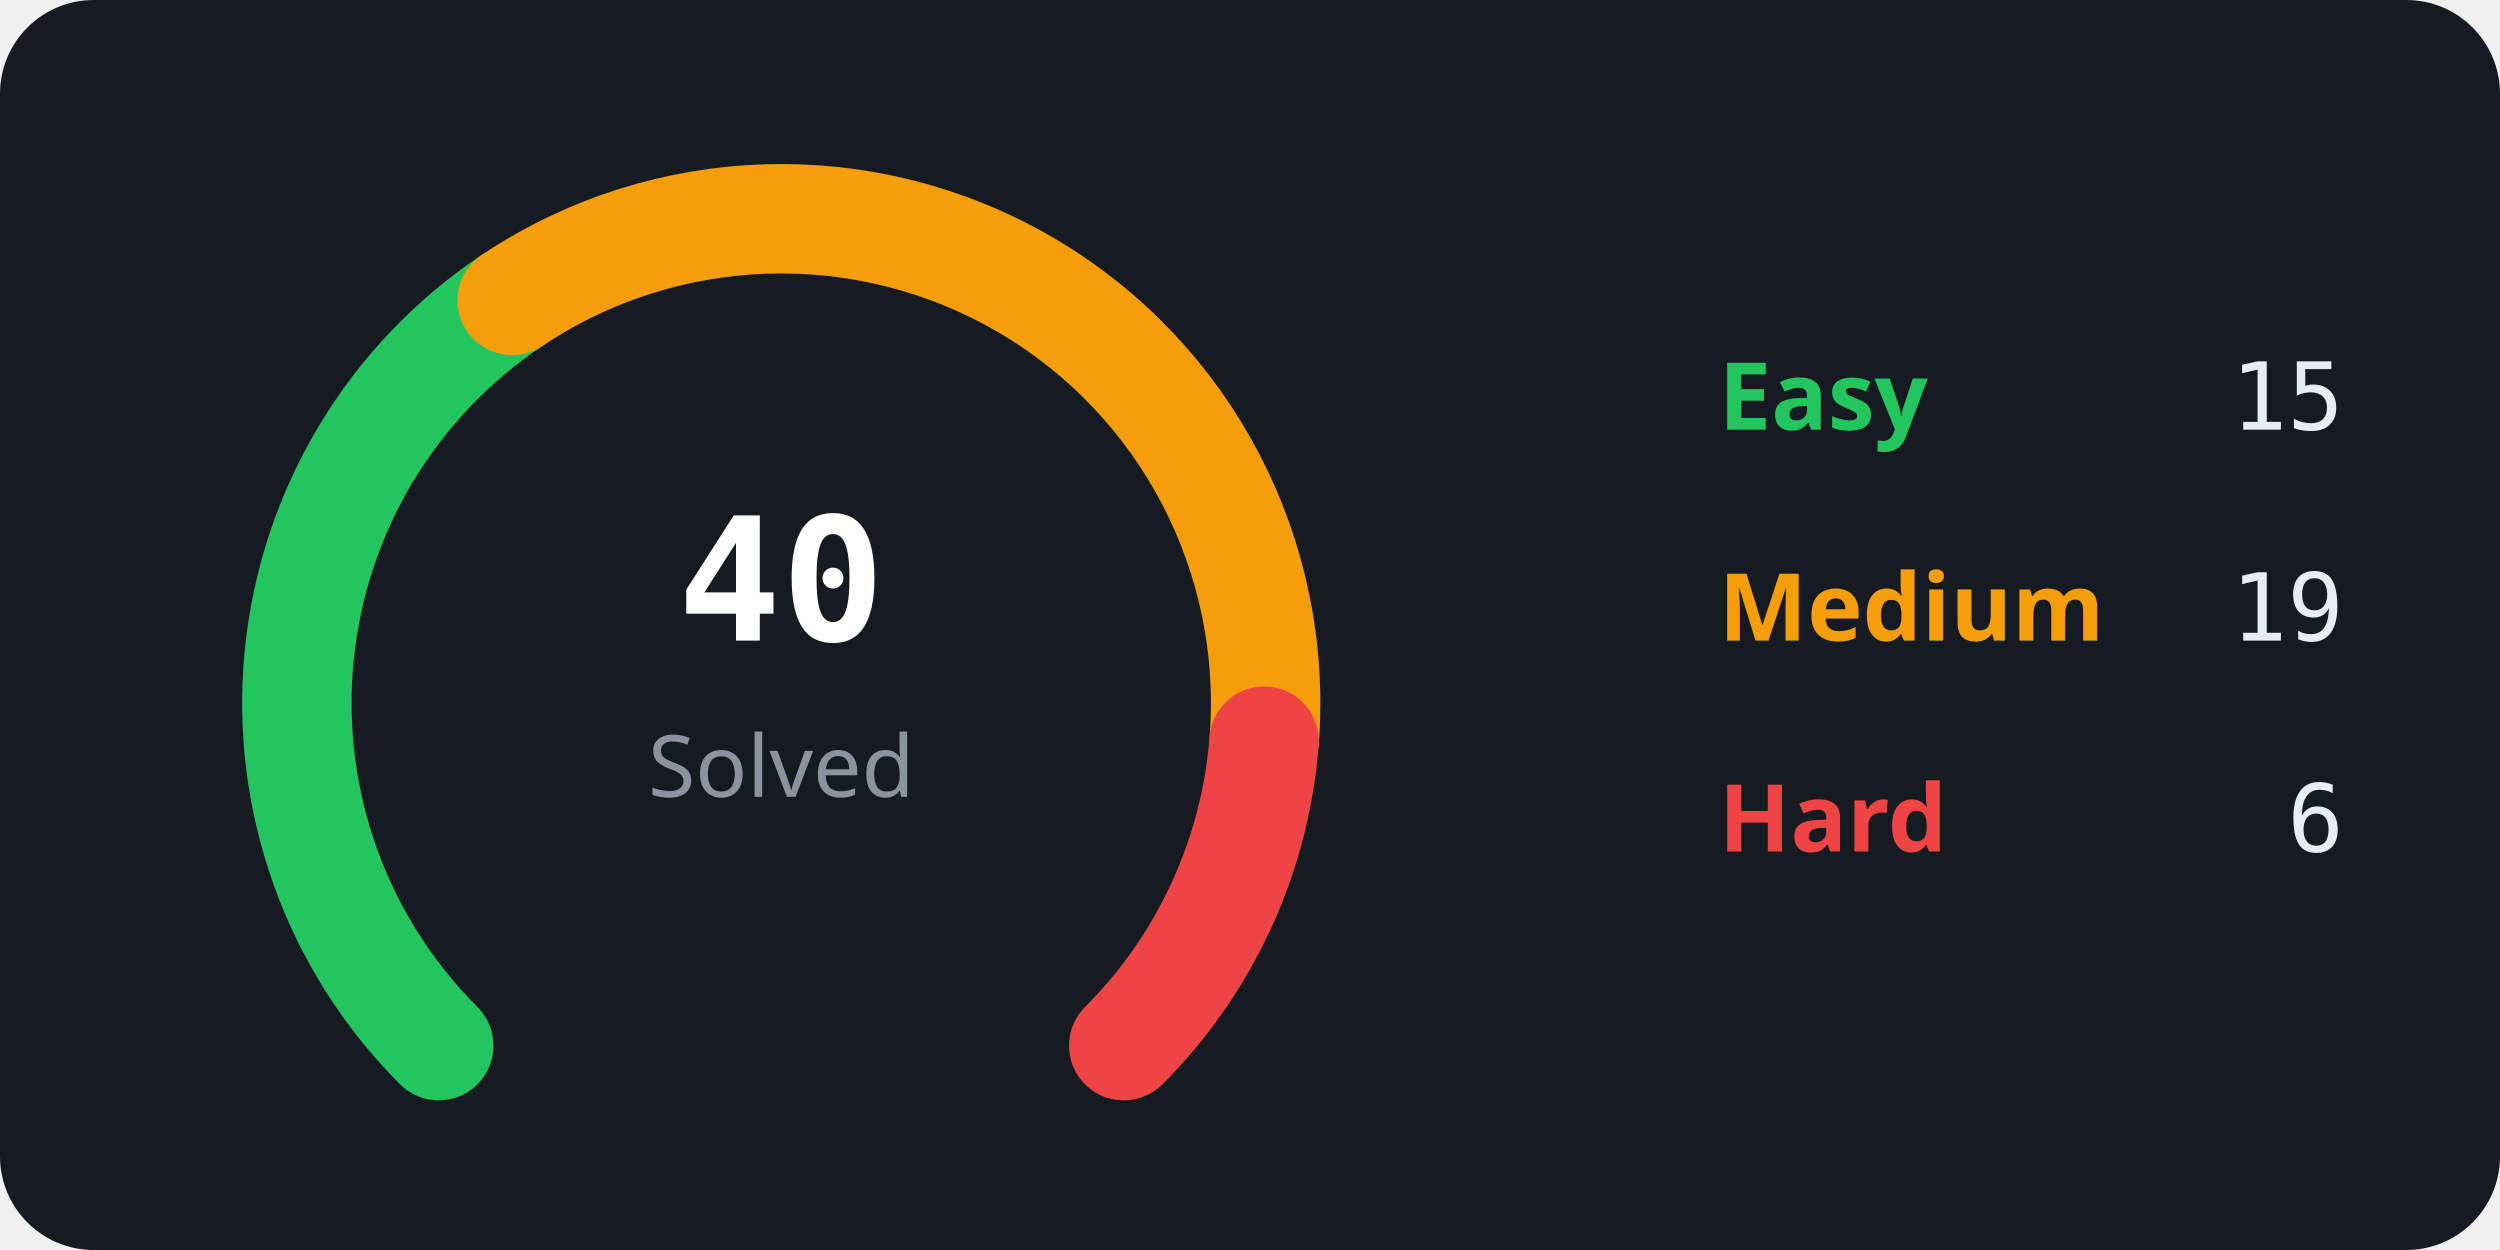
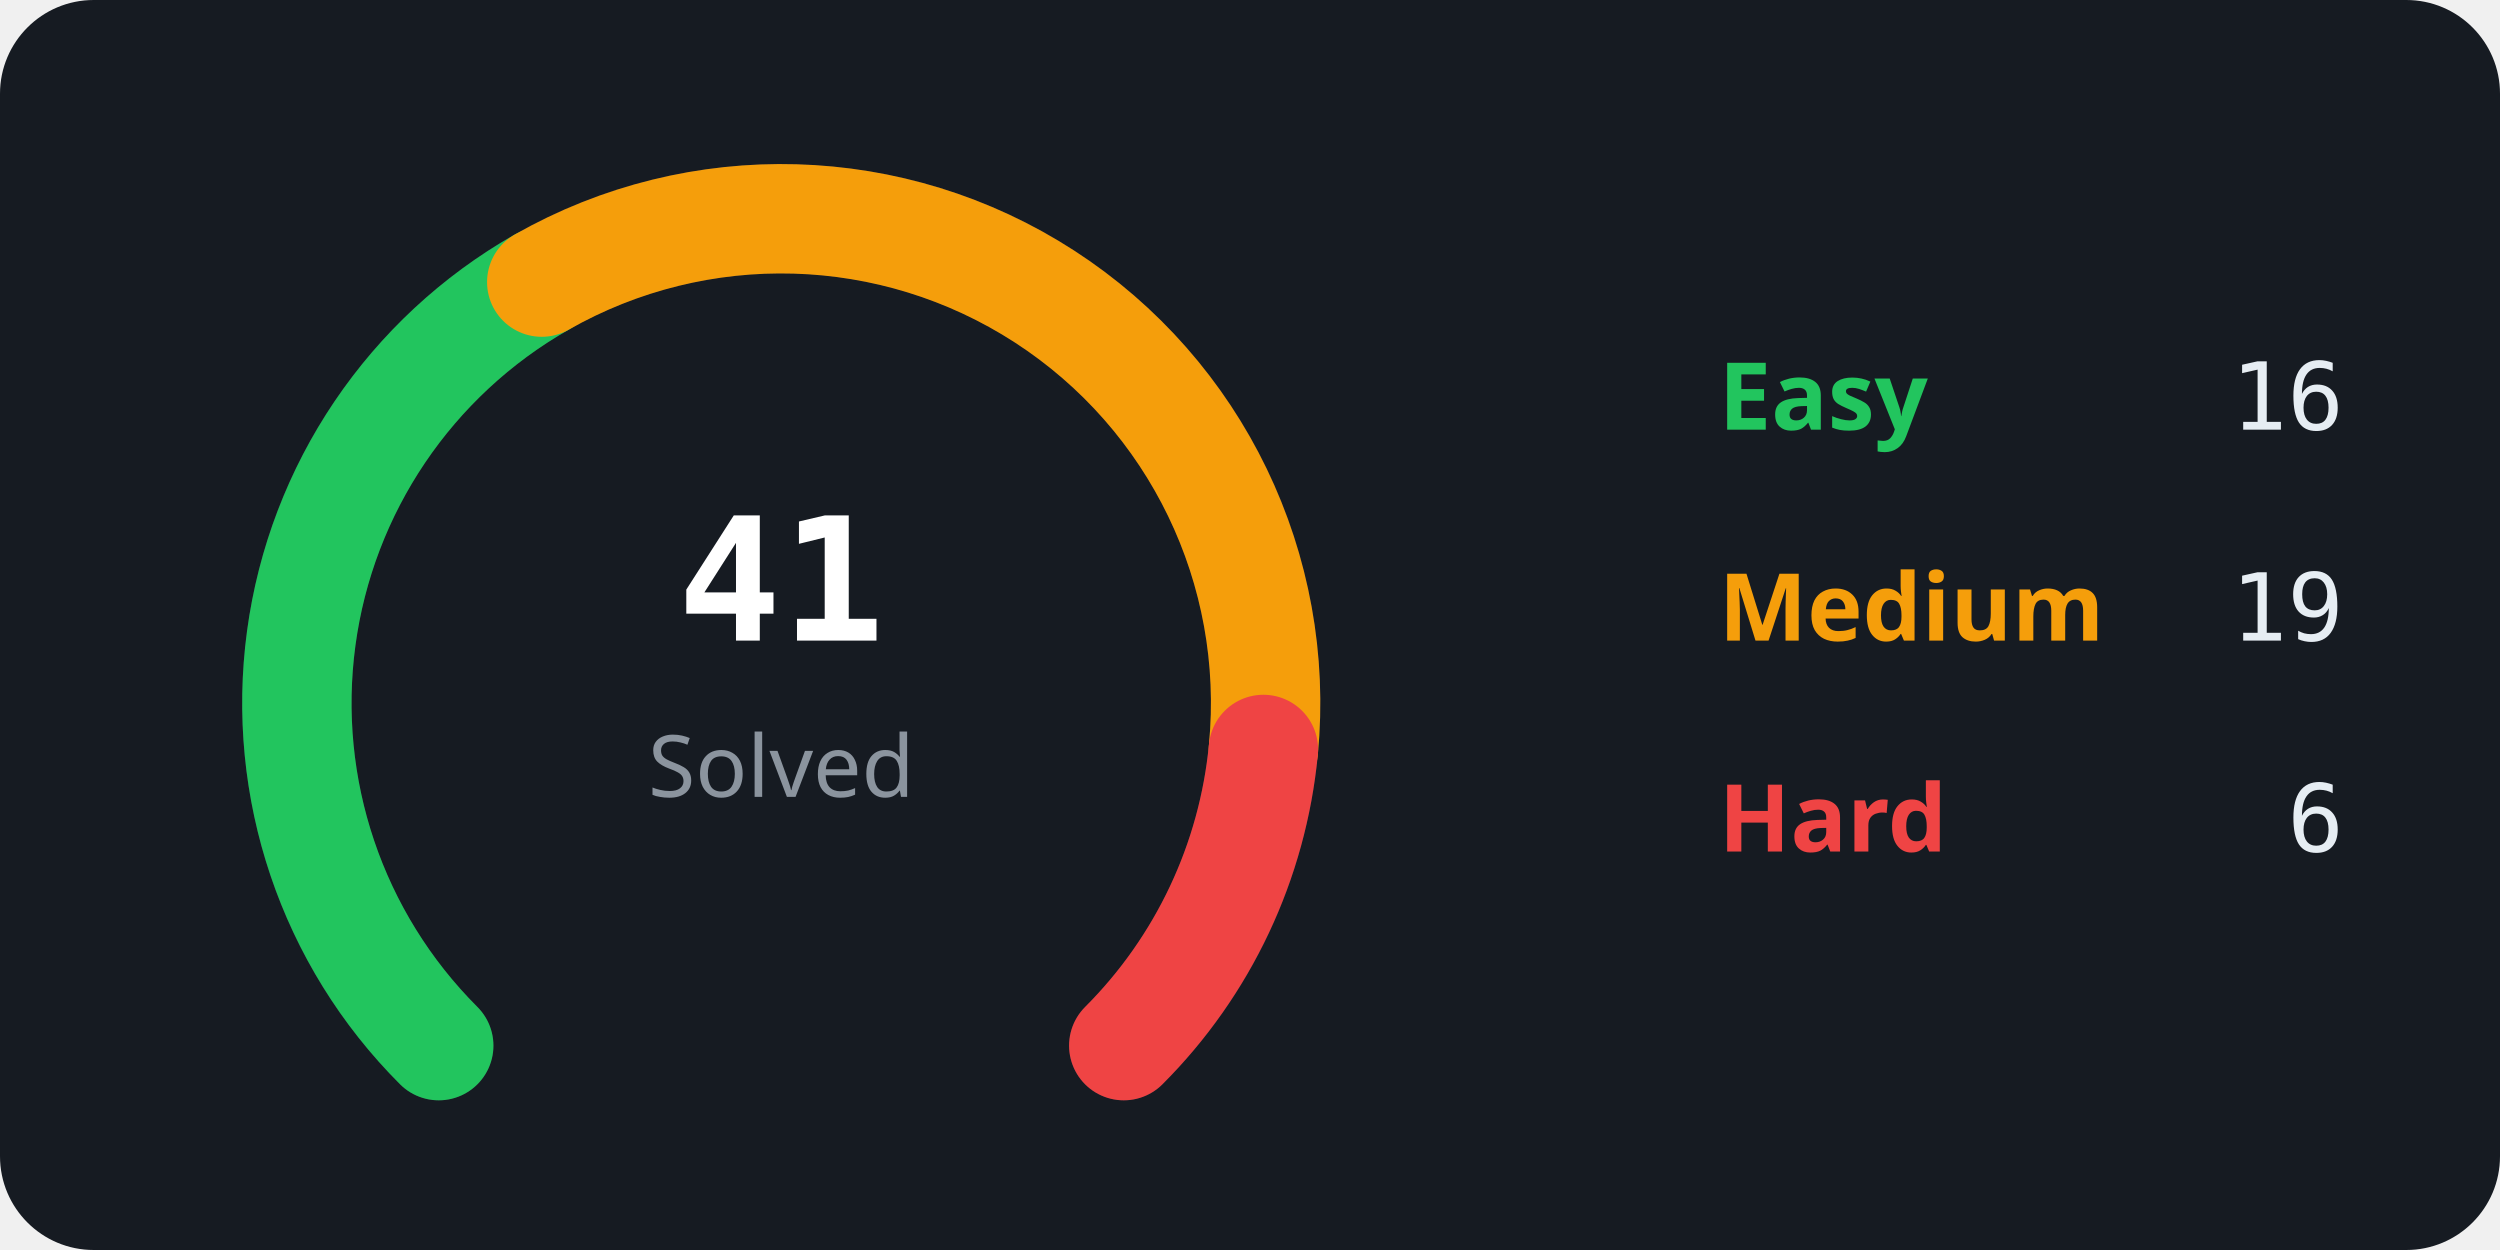
<svg xmlns="http://www.w3.org/2000/svg" width="320" height="160" viewBox="0 0 320 160">
  <rect width="320" height="160" rx="12" fill="#161b22" />
  <path d="M 56.159,133.841 A 62,62 0 1,1 143.841,133.841" stroke="#2d2d3d" stroke-width="14" fill="none" stroke-linecap="round" />
-   <path d="M 56.159,133.841 A 62,62 0 0,1 65.555,38.449" stroke="#22c55e" stroke-width="14" fill="none" stroke-linecap="round" />
-   <path d="M 65.555,38.449 A 62,62 0 0,1 161.809,94.864" stroke="#f59e0b" stroke-width="14" fill="none" stroke-linecap="round" />
-   <path d="M 161.809,94.864 A 62,62 0 0,1 143.841,133.841" stroke="#ef4444" stroke-width="14" fill="none" stroke-linecap="round" />
-   <text x="100" y="82" text-anchor="middle" fill="white" font-size="22" font-weight="bold" font-family="monospace">40</text>
+   <path d="M 56.159,133.841 A 62,62 0 0,1 69.343,36.110" stroke="#22c55e" stroke-width="14" fill="none" stroke-linecap="round" />
+   <path d="M 69.343,36.110 A 62,62 0 0,1 161.716,95.929" stroke="#f59e0b" stroke-width="14" fill="none" stroke-linecap="round" />
+   <path d="M 161.716,95.929 A 62,62 0 0,1 143.841,133.841" stroke="#ef4444" stroke-width="14" fill="none" stroke-linecap="round" />
+   <text x="100" y="82" text-anchor="middle" fill="white" font-size="22" font-weight="bold" font-family="monospace">41</text>
  <text x="100" y="102" text-anchor="middle" fill="#8b949e" font-size="11" font-family="sans-serif">Solved</text>
  <text x="220" y="55" fill="#22c55e" font-size="12" font-weight="bold" font-family="sans-serif">Easy</text>
-   <text x="300" y="55" fill="#e6edf3" font-size="12" font-family="monospace" text-anchor="end">15</text>
+   <text x="300" y="55" fill="#e6edf3" font-size="12" font-family="monospace" text-anchor="end">16</text>
  <text x="220" y="82" fill="#f59e0b" font-size="12" font-weight="bold" font-family="sans-serif">Medium</text>
  <text x="300" y="82" fill="#e6edf3" font-size="12" font-family="monospace" text-anchor="end">19</text>
  <text x="220" y="109" fill="#ef4444" font-size="12" font-weight="bold" font-family="sans-serif">Hard</text>
  <text x="300" y="109" fill="#e6edf3" font-size="12" font-family="monospace" text-anchor="end">6</text>
</svg>
